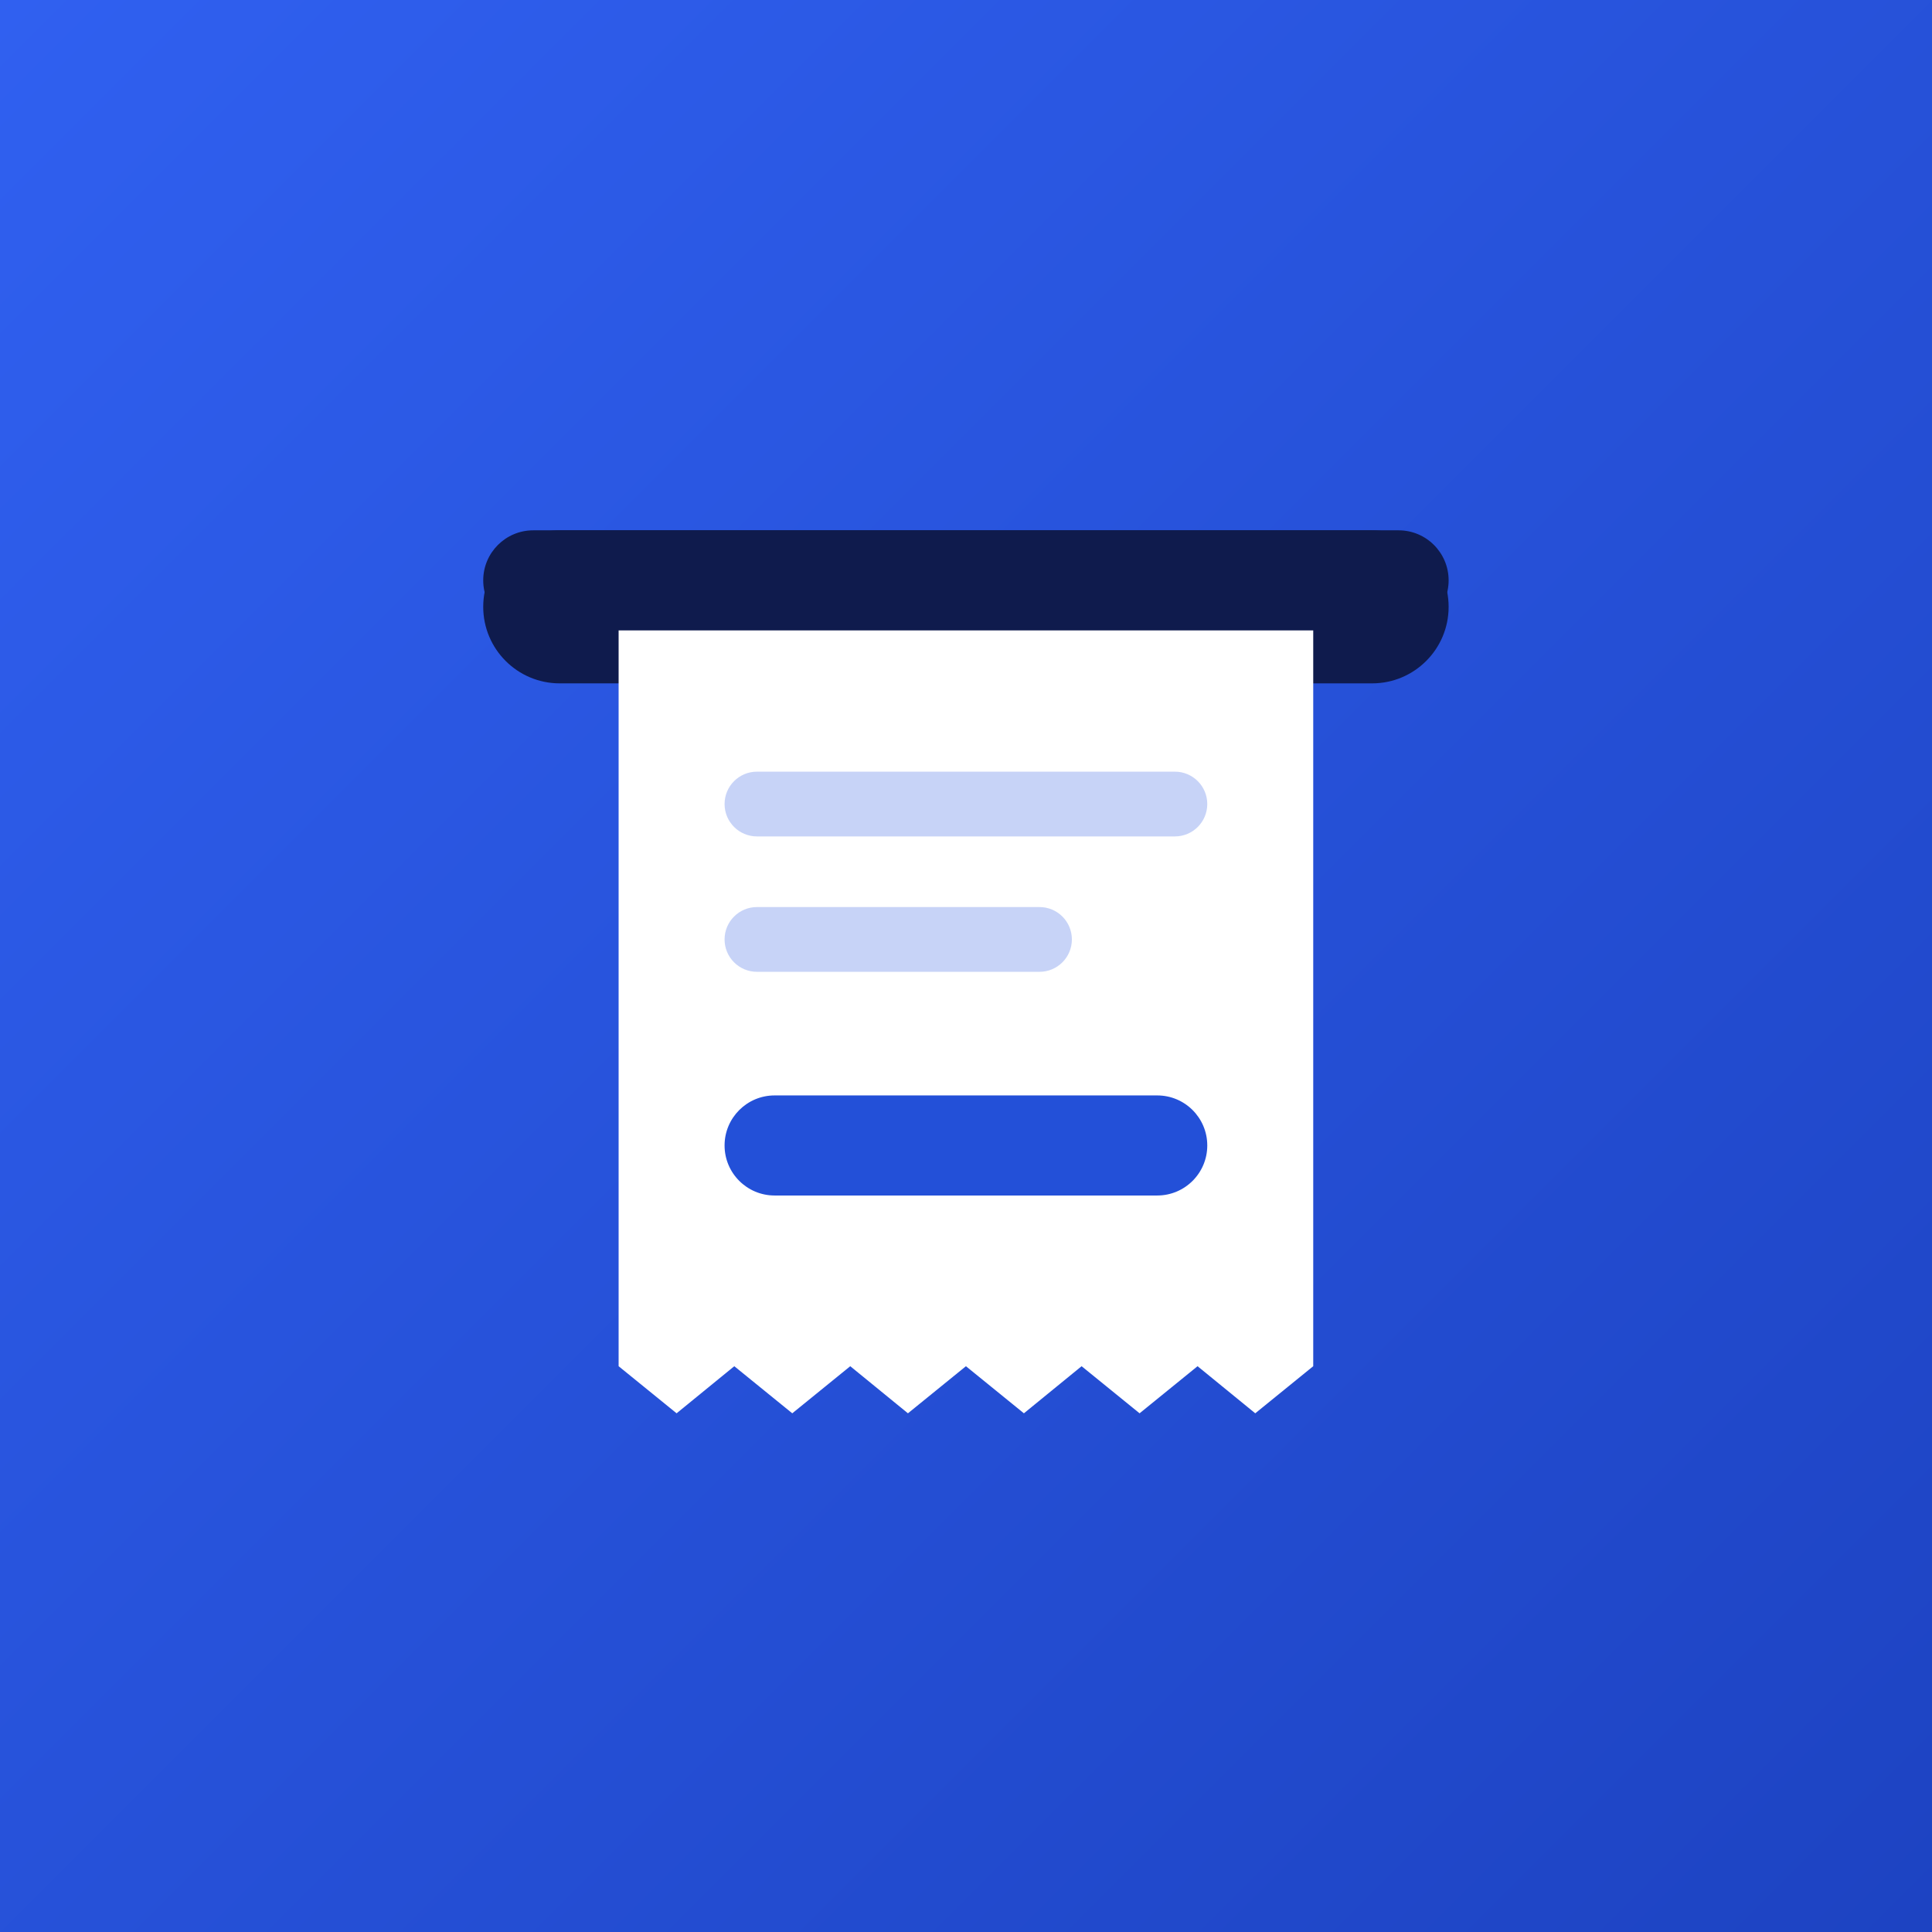
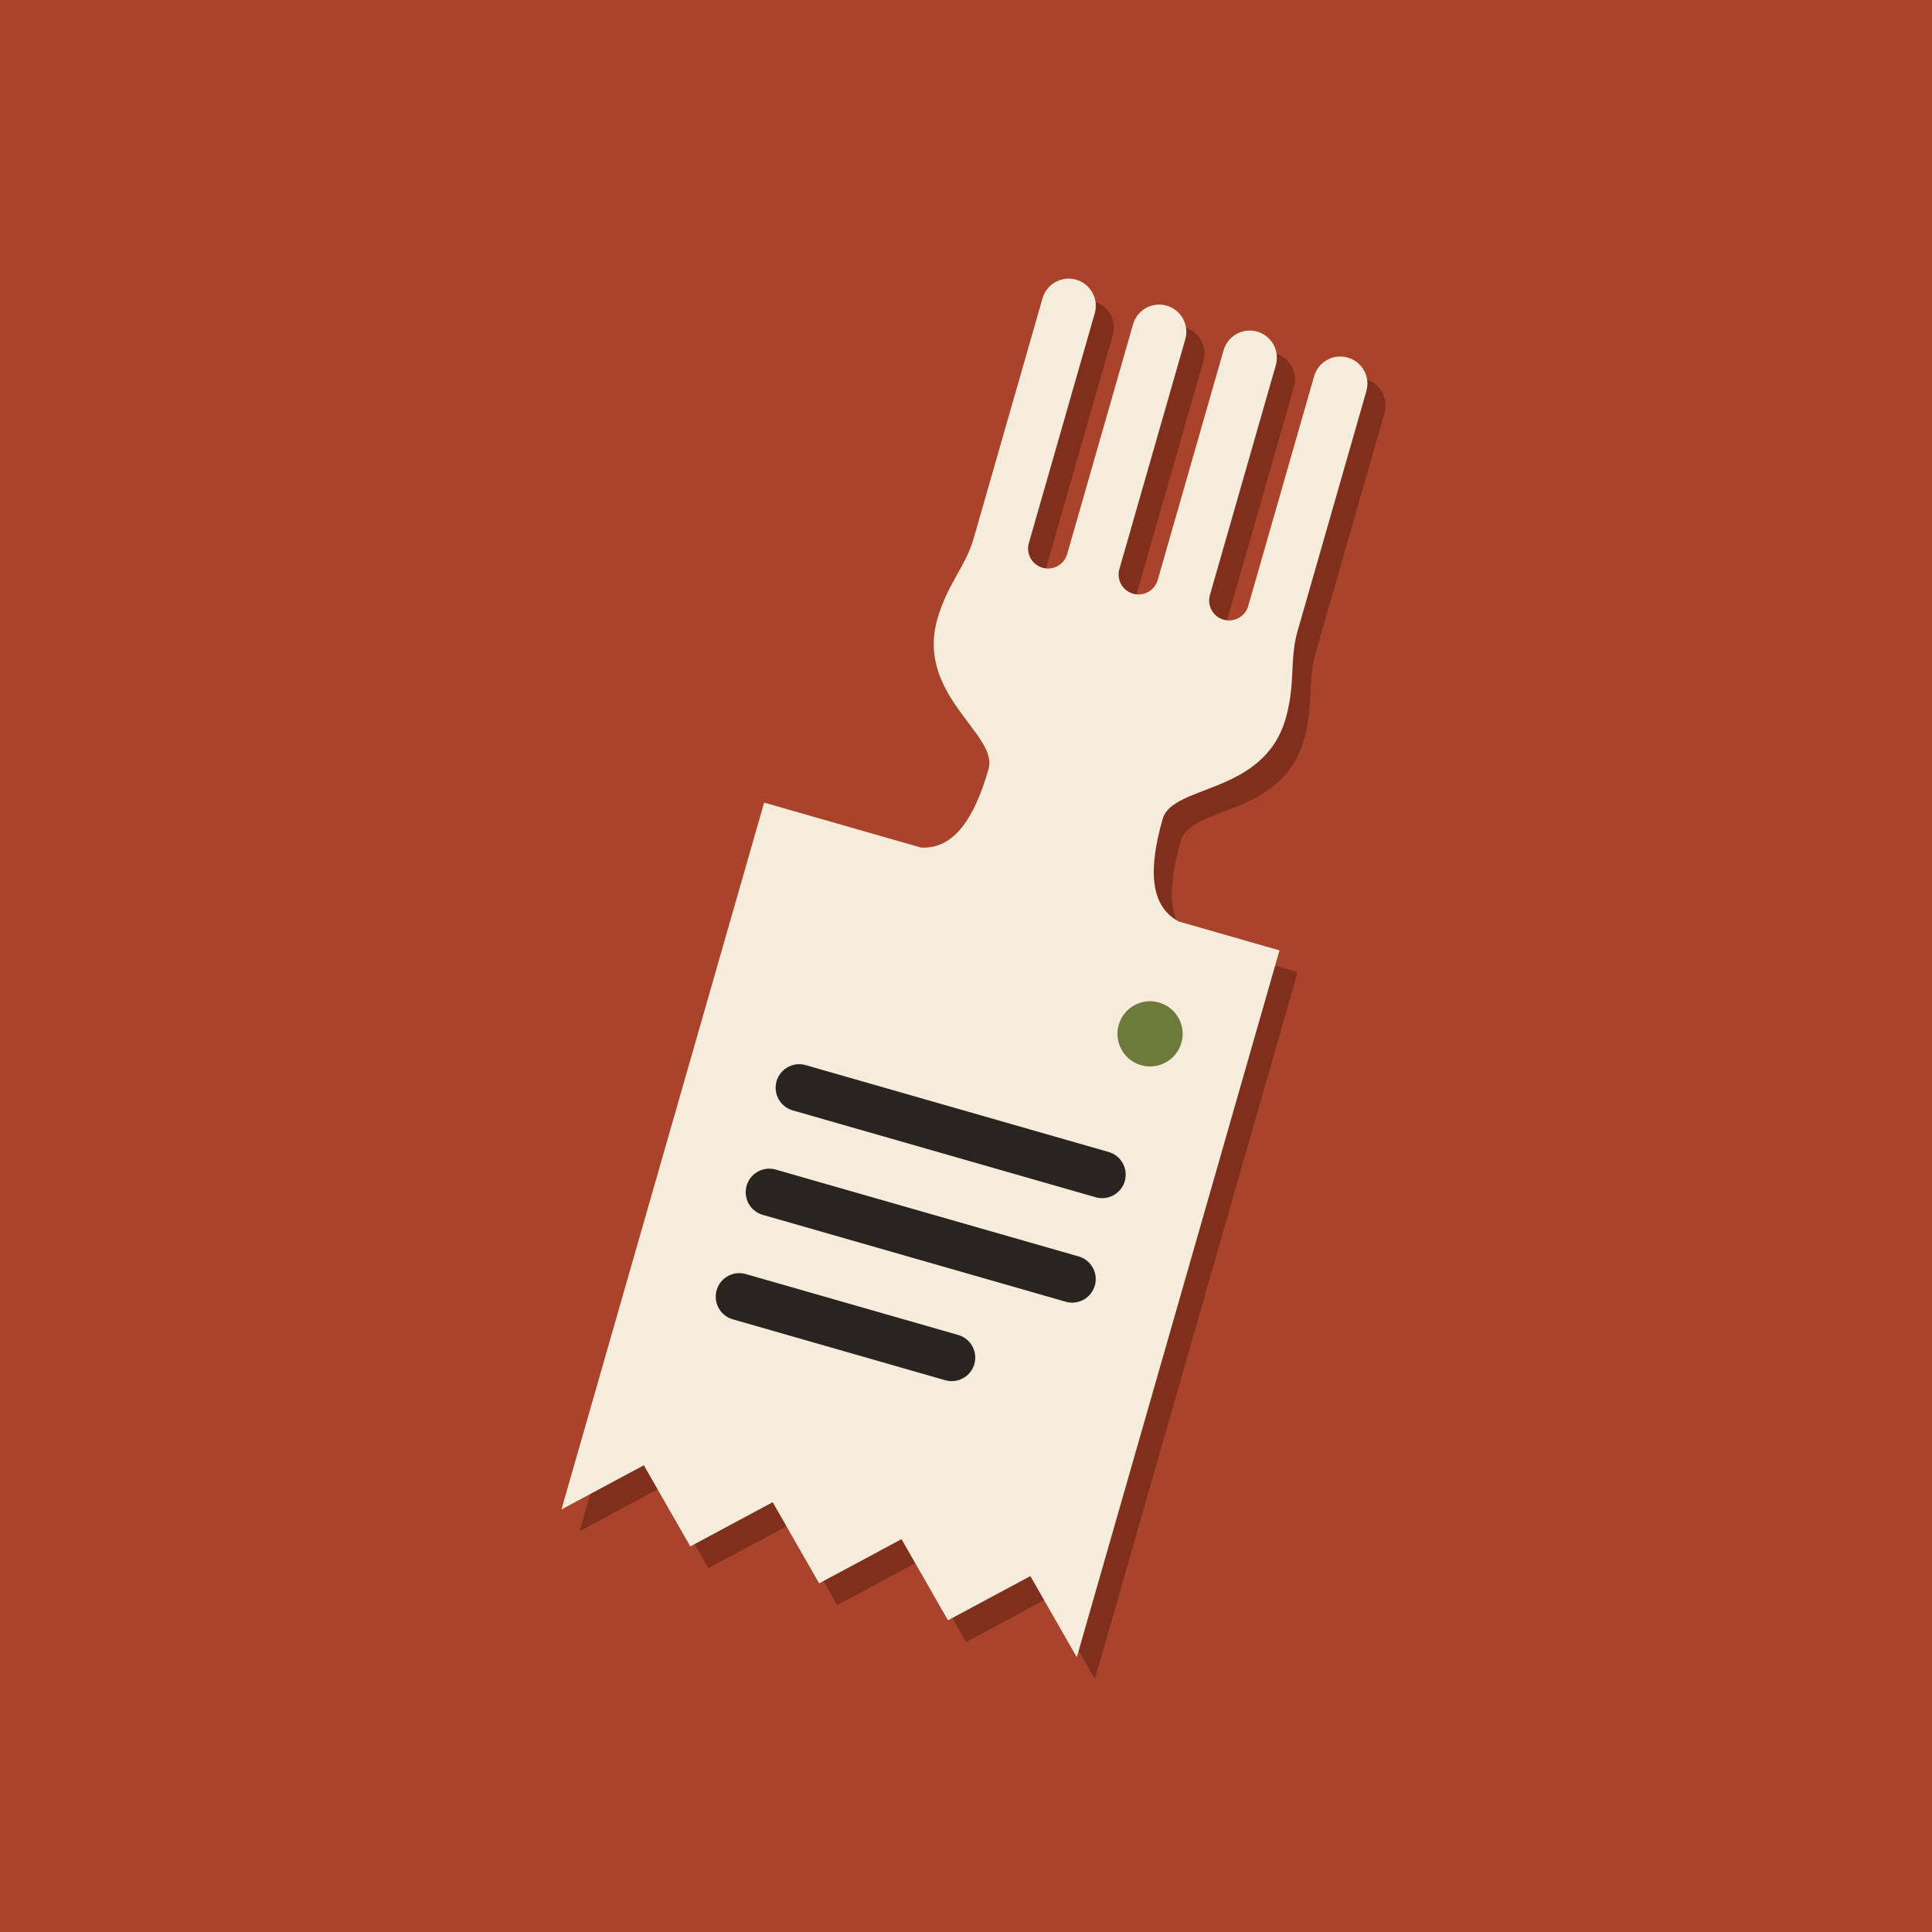
<svg xmlns="http://www.w3.org/2000/svg" viewBox="0 0 512 512">
-   <defs>
-     <linearGradient id="bg" x1="0" y1="0" x2="512" y2="512" gradientUnits="userSpaceOnUse">
-       <stop offset="0" stop-color="#3060F0" />
-       <stop offset="1" stop-color="#1D43C2" />
-     </linearGradient>
-   </defs>
-   <rect width="512" height="512" fill="url(#bg)" />
-   <g transform="translate(56.3 56.3) scale(0.78)">
-     <rect x="92" y="108" width="328" height="52" rx="26" fill="#0F1B4D" />
-     <path fill="#FFFFFF" d="M138 134h236v258l-19.7 16-19.6-16-19.7 16-19.7-16-19.6 16-19.7-16-19.7 16-19.6-16-19.7 16-19.7-16-19.6 16L138 392z" />
-     <rect x="92" y="108" width="328" height="34" rx="17" fill="#0F1B4D" />
-     <rect x="174" y="190" width="164" height="22" rx="11" fill="#C7D3F7" />
-     <rect x="174" y="236" width="118" height="22" rx="11" fill="#C7D3F7" />
-     <rect x="174" y="300" width="164" height="34" rx="17" fill="#2350D8" />
+   <rect width="512" height="512" fill="#A9432B" />
+   <g transform="translate(256 256) scale(0.96)">
+     <path fill="#7F2F1B" transform="translate(5 6) rotate(16) translate(-66 -28)" d="M0 0H45C54-2 57-12 57-26C57-36 32-40 32-62C32-72 35.5-78 35.5-86V-155A7.5 7.5 0 0 1 50.5-155V-89A5.5 5.5 0 0 0 61.5-89V-155A7.5 7.5 0 0 1 76.5-155V-89A5.5 5.5 0 0 0 87.5-89V-155A7.5 7.5 0 0 1 102.5-155V-89A5.5 5.5 0 0 0 113.5-89V-155A7.5 7.5 0 0 1 128.5-155V-86C128.5-78 132-72 132-62C132-40 107-36 107-26C107-12 110-2 119 0H148V203L129.5 185 111 203 92.5 185 74 203 55.5 185 37 203 18.5 185 0 203Z" />
+     <g transform="rotate(16) translate(-66 -28)">
+       <path fill="#F6ECDC" d="M0 0H45C54-2 57-12 57-26C57-36 32-40 32-62C32-72 35.5-78 35.5-86V-155A7.5 7.5 0 0 1 50.5-155V-89A5.5 5.5 0 0 0 61.5-89V-155A7.5 7.5 0 0 1 76.5-155V-89A5.5 5.5 0 0 0 87.5-89V-155A7.5 7.5 0 0 1 102.5-155V-89A5.5 5.5 0 0 0 113.5-89V-155A7.5 7.5 0 0 1 128.5-155V-86C128.5-78 132-72 132-62C132-40 107-36 107-26C107-12 110-2 119 0H148V203L129.5 185 111 203 92.5 185 74 203 55.5 185 37 203 18.5 185 0 203Z" />
+       <path fill="none" stroke="#2A2420" stroke-width="13" stroke-linecap="round" d="M31 73H118M31 103H118M31 133H92" />
+       <circle cx="120" cy="32" r="9" fill="#6E7A3A" />
+     </g>
  </g>
</svg>
